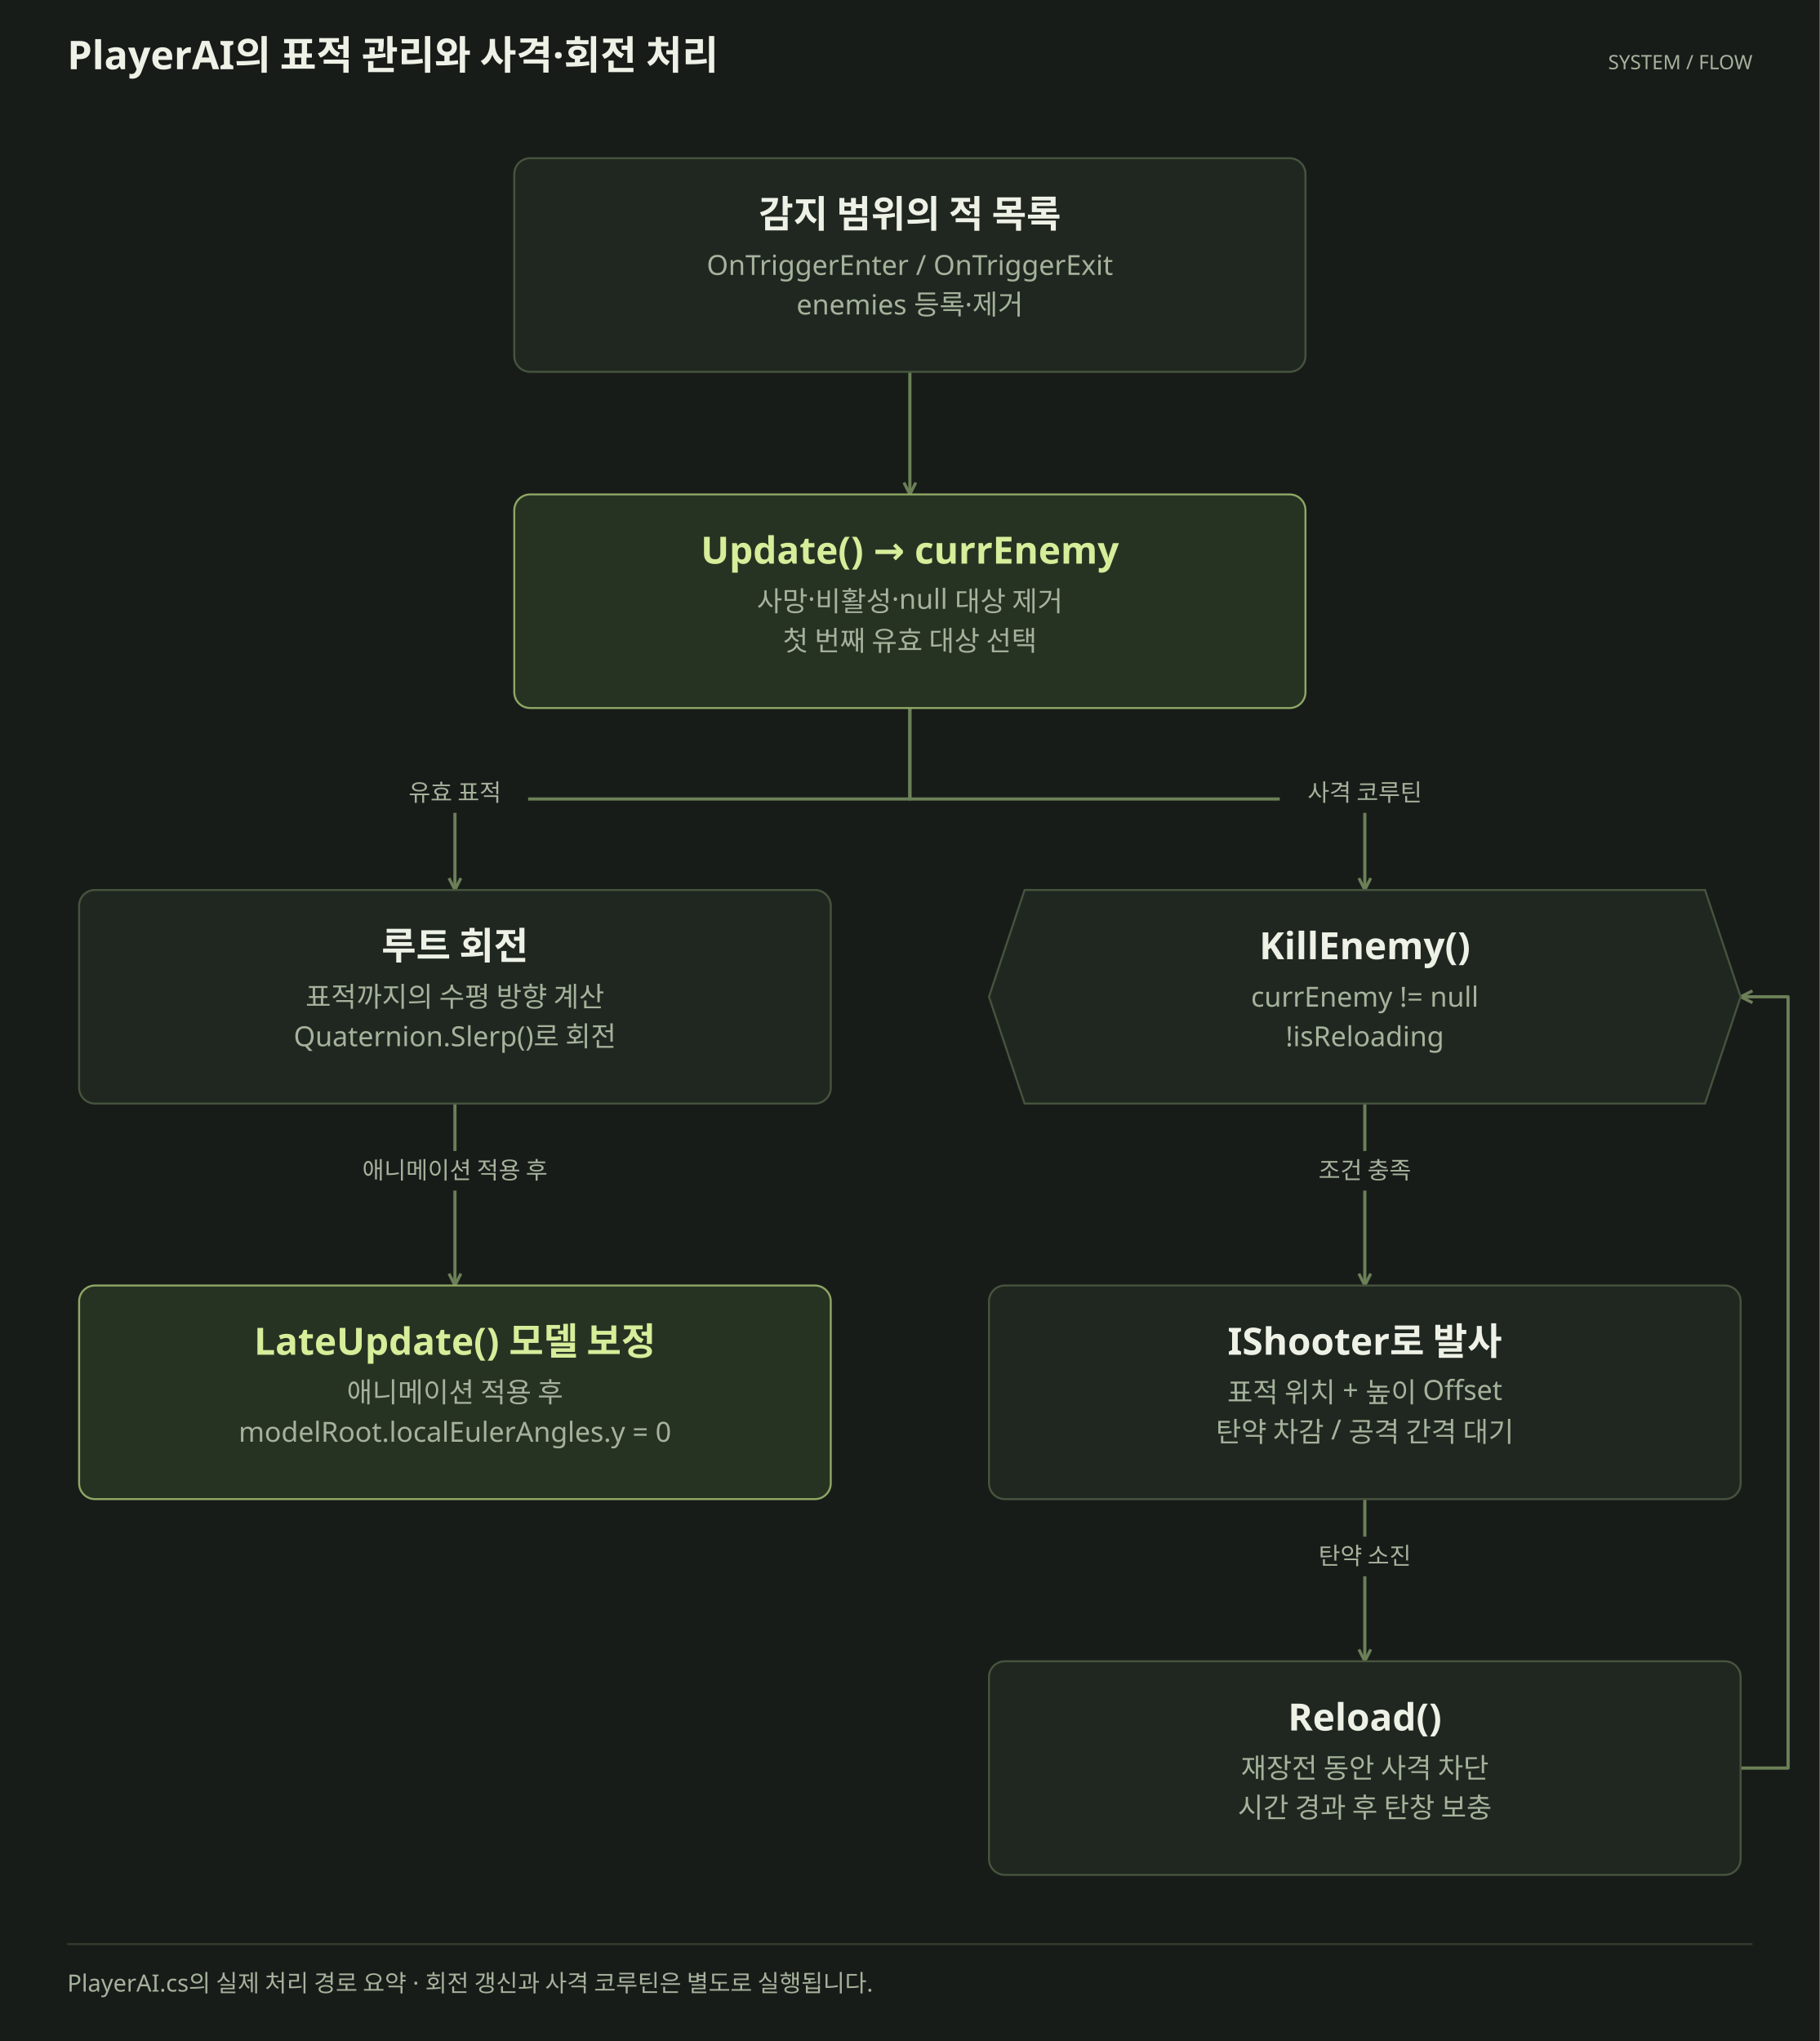
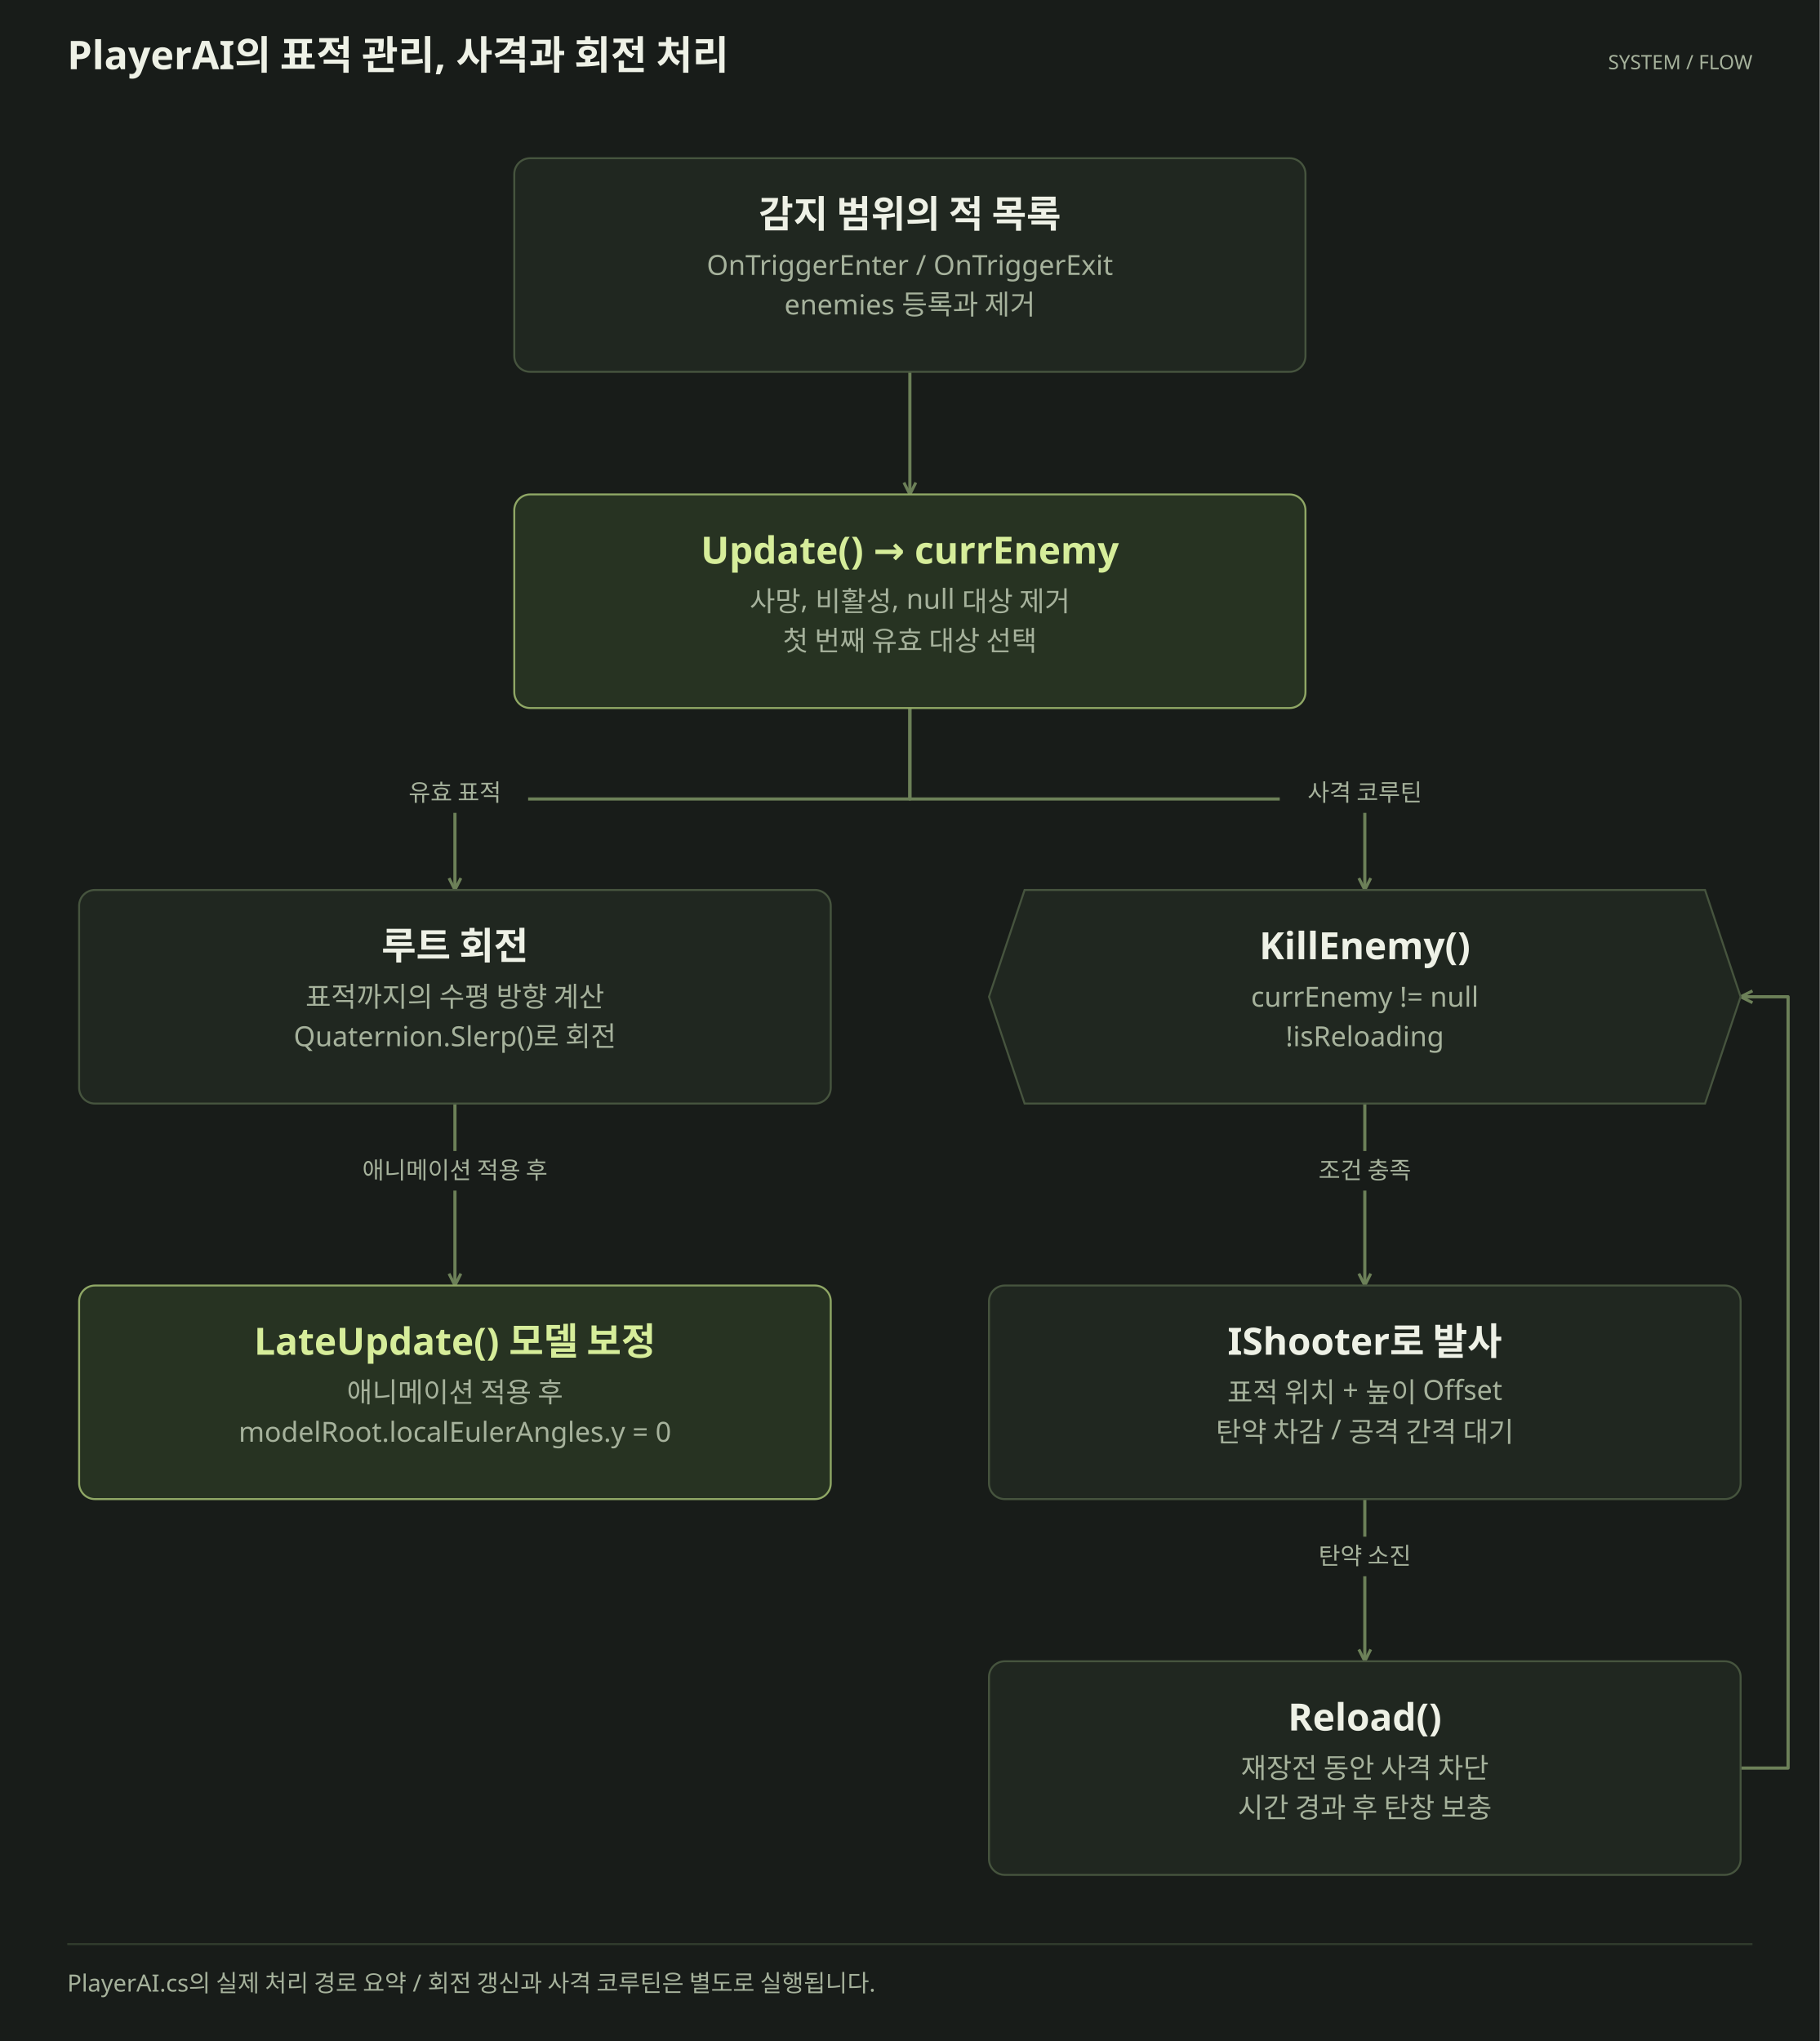
<svg xmlns="http://www.w3.org/2000/svg" width="920" height="1032" viewBox="0 0 920 1032" role="img" aria-labelledby="title desc">
  <defs>
    <marker id="arrow" markerWidth="8" markerHeight="8" refX="7" refY="4" orient="auto" markerUnits="userSpaceOnUse">
      <path d="M1 1 7 4 1 7" fill="none" stroke="#6c8058" stroke-width="1.5" />
    </marker>
  </defs>
  <defs>
    <marker id="inheritance" markerWidth="13" markerHeight="13" refX="12" refY="6.5" orient="auto" markerUnits="userSpaceOnUse">
      <path d="M1 1 12 6.5 1 12Z" fill="#181c19" stroke="#6c8058" stroke-width="1.5" />
    </marker>
  </defs>
  <rect width="920" height="1032" fill="#181c19" />
  <g font-family="Pretendard,Noto Sans KR,Apple SD Gothic Neo,Malgun Gothic,sans-serif">
-     <text x="34" y="35" fill="#eef1e6" font-size="20" font-weight="600" text-anchor="start">PlayerAI의 표적 관리와 사격·회전 처리</text>
+     <text x="34" y="35" fill="#eef1e6" font-size="20" font-weight="600" text-anchor="start">PlayerAI의 표적 관리, 사격과 회전 처리</text>
    <text x="886" y="35" fill="#a6b29c" font-size="10" font-weight="500" text-anchor="end">SYSTEM / FLOW</text>
    <polyline points="460.0,188 460.0,219.0 460.0,219.0 460.0,250" fill="none" stroke="#6c8058" stroke-width="1.6" stroke-linejoin="round" marker-end="url(#arrow)" />
    <polyline points="460.0,358 460.0,404.0 230.0,404.0 230.0,450" fill="none" stroke="#6c8058" stroke-width="1.6" stroke-linejoin="round" marker-end="url(#arrow)" />
    <rect x="193.0" y="391" width="74" height="20" rx="3" fill="#181c19" />
    <text x="230" y="405" fill="#a6b29c" font-size="12" font-weight="500" text-anchor="middle">유효 표적</text>
    <polyline points="460.0,358 460.0,404.0 690.0,404.0 690.0,450" fill="none" stroke="#6c8058" stroke-width="1.6" stroke-linejoin="round" marker-end="url(#arrow)" />
    <rect x="647.0" y="391" width="86" height="20" rx="3" fill="#181c19" />
    <text x="690" y="405" fill="#a6b29c" font-size="12" font-weight="500" text-anchor="middle">사격 코루틴</text>
    <polyline points="230.0,558 230.0,604.0 230.0,604.0 230.0,650" fill="none" stroke="#6c8058" stroke-width="1.6" stroke-linejoin="round" marker-end="url(#arrow)" />
    <rect x="163.0" y="582.0" width="134" height="20" rx="3" fill="#181c19" />
    <text x="230.0" y="596.0" fill="#a6b29c" font-size="12" font-weight="500" text-anchor="middle">애니메이션 적용 후</text>
    <polyline points="690.0,558 690.0,604.0 690.0,604.0 690.0,650" fill="none" stroke="#6c8058" stroke-width="1.6" stroke-linejoin="round" marker-end="url(#arrow)" />
    <rect x="653.0" y="582.0" width="74" height="20" rx="3" fill="#181c19" />
    <text x="690.0" y="596.0" fill="#a6b29c" font-size="12" font-weight="500" text-anchor="middle">조건 충족</text>
    <polyline points="690.0,758 690.0,799.0 690.0,799.0 690.0,840" fill="none" stroke="#6c8058" stroke-width="1.6" stroke-linejoin="round" marker-end="url(#arrow)" />
    <rect x="653.0" y="777.0" width="74" height="20" rx="3" fill="#181c19" />
    <text x="690.0" y="791.0" fill="#a6b29c" font-size="12" font-weight="500" text-anchor="middle">탄약 소진</text>
    <polyline points="880,894 904,894 904,504 880,504" fill="none" stroke="#6c8058" stroke-width="1.6" stroke-linejoin="round" marker-end="url(#arrow)" />
    <rect x="260" y="80" width="400" height="108" rx="8" fill="#202720" stroke="#46543e" />
    <text x="460.0" y="115" fill="#eef1e6" font-size="19" font-weight="600" text-anchor="middle">감지 범위의 적 목록</text>
    <text x="460.0" y="139" fill="#a6b29c" font-size="14" font-weight="400" text-anchor="middle">OnTriggerEnter / OnTriggerExit</text>
-     <text x="460.0" y="159" fill="#a6b29c" font-size="14" font-weight="400" text-anchor="middle">enemies 등록·제거</text>
+     <text x="460.0" y="159" fill="#a6b29c" font-size="14" font-weight="400" text-anchor="middle">enemies 등록과 제거</text>
    <rect x="260" y="250" width="400" height="108" rx="8" fill="#273322" stroke="#8fa765" />
    <text x="460.0" y="285" fill="#d6ed9a" font-size="19" font-weight="600" text-anchor="middle">Update() → currEnemy</text>
-     <text x="460.0" y="309" fill="#a6b29c" font-size="14" font-weight="400" text-anchor="middle">사망·비활성·null 대상 제거</text>
+     <text x="460.0" y="309" fill="#a6b29c" font-size="14" font-weight="400" text-anchor="middle">사망, 비활성, null 대상 제거</text>
    <text x="460.0" y="329" fill="#a6b29c" font-size="14" font-weight="400" text-anchor="middle">첫 번째 유효 대상 선택</text>
    <rect x="40" y="450" width="380" height="108" rx="8" fill="#202720" stroke="#46543e" />
    <text x="230.0" y="485" fill="#eef1e6" font-size="19" font-weight="600" text-anchor="middle">루트 회전</text>
    <text x="230.0" y="509" fill="#a6b29c" font-size="14" font-weight="400" text-anchor="middle">표적까지의 수평 방향 계산</text>
    <text x="230.0" y="529" fill="#a6b29c" font-size="14" font-weight="400" text-anchor="middle">Quaternion.Slerp()로 회전</text>
    <polygon points="518,450 862,450 880,504.0 862,558 518,558 500,504.0" fill="#202720" stroke="#46543e" />
    <text x="690.0" y="485" fill="#eef1e6" font-size="19" font-weight="600" text-anchor="middle">KillEnemy()</text>
    <text x="690.0" y="509" fill="#a6b29c" font-size="14" font-weight="400" text-anchor="middle">currEnemy != null</text>
    <text x="690.0" y="529" fill="#a6b29c" font-size="14" font-weight="400" text-anchor="middle">!isReloading</text>
    <rect x="40" y="650" width="380" height="108" rx="8" fill="#273322" stroke="#8fa765" />
    <text x="230.0" y="685" fill="#d6ed9a" font-size="19" font-weight="600" text-anchor="middle">LateUpdate() 모델 보정</text>
    <text x="230.0" y="709" fill="#a6b29c" font-size="14" font-weight="400" text-anchor="middle">애니메이션 적용 후</text>
    <text x="230.0" y="729" fill="#a6b29c" font-size="14" font-weight="400" text-anchor="middle">modelRoot.localEulerAngles.y = 0</text>
    <rect x="500" y="650" width="380" height="108" rx="8" fill="#202720" stroke="#46543e" />
    <text x="690.0" y="685" fill="#eef1e6" font-size="19" font-weight="600" text-anchor="middle">IShooter로 발사</text>
    <text x="690.0" y="709" fill="#a6b29c" font-size="14" font-weight="400" text-anchor="middle">표적 위치 + 높이 Offset</text>
    <text x="690.0" y="729" fill="#a6b29c" font-size="14" font-weight="400" text-anchor="middle">탄약 차감 / 공격 간격 대기</text>
    <rect x="500" y="840" width="380" height="108" rx="8" fill="#202720" stroke="#46543e" />
    <text x="690.0" y="875" fill="#eef1e6" font-size="19" font-weight="600" text-anchor="middle">Reload()</text>
    <text x="690.0" y="899" fill="#a6b29c" font-size="14" font-weight="400" text-anchor="middle">재장전 동안 사격 차단</text>
    <text x="690.0" y="919" fill="#a6b29c" font-size="14" font-weight="400" text-anchor="middle">시간 경과 후 탄창 보충</text>
    <path d="M34 983H886" stroke="#313c2d" />
-     <text x="34" y="1007" fill="#a6b29c" font-size="12" font-weight="400" text-anchor="start">PlayerAI.cs의 실제 처리 경로 요약 · 회전 갱신과 사격 코루틴은 별도로 실행됩니다.</text>
+     <text x="34" y="1007" fill="#a6b29c" font-size="12" font-weight="400" text-anchor="start">PlayerAI.cs의 실제 처리 경로 요약 / 회전 갱신과 사격 코루틴은 별도로 실행됩니다.</text>
  </g>
</svg>
